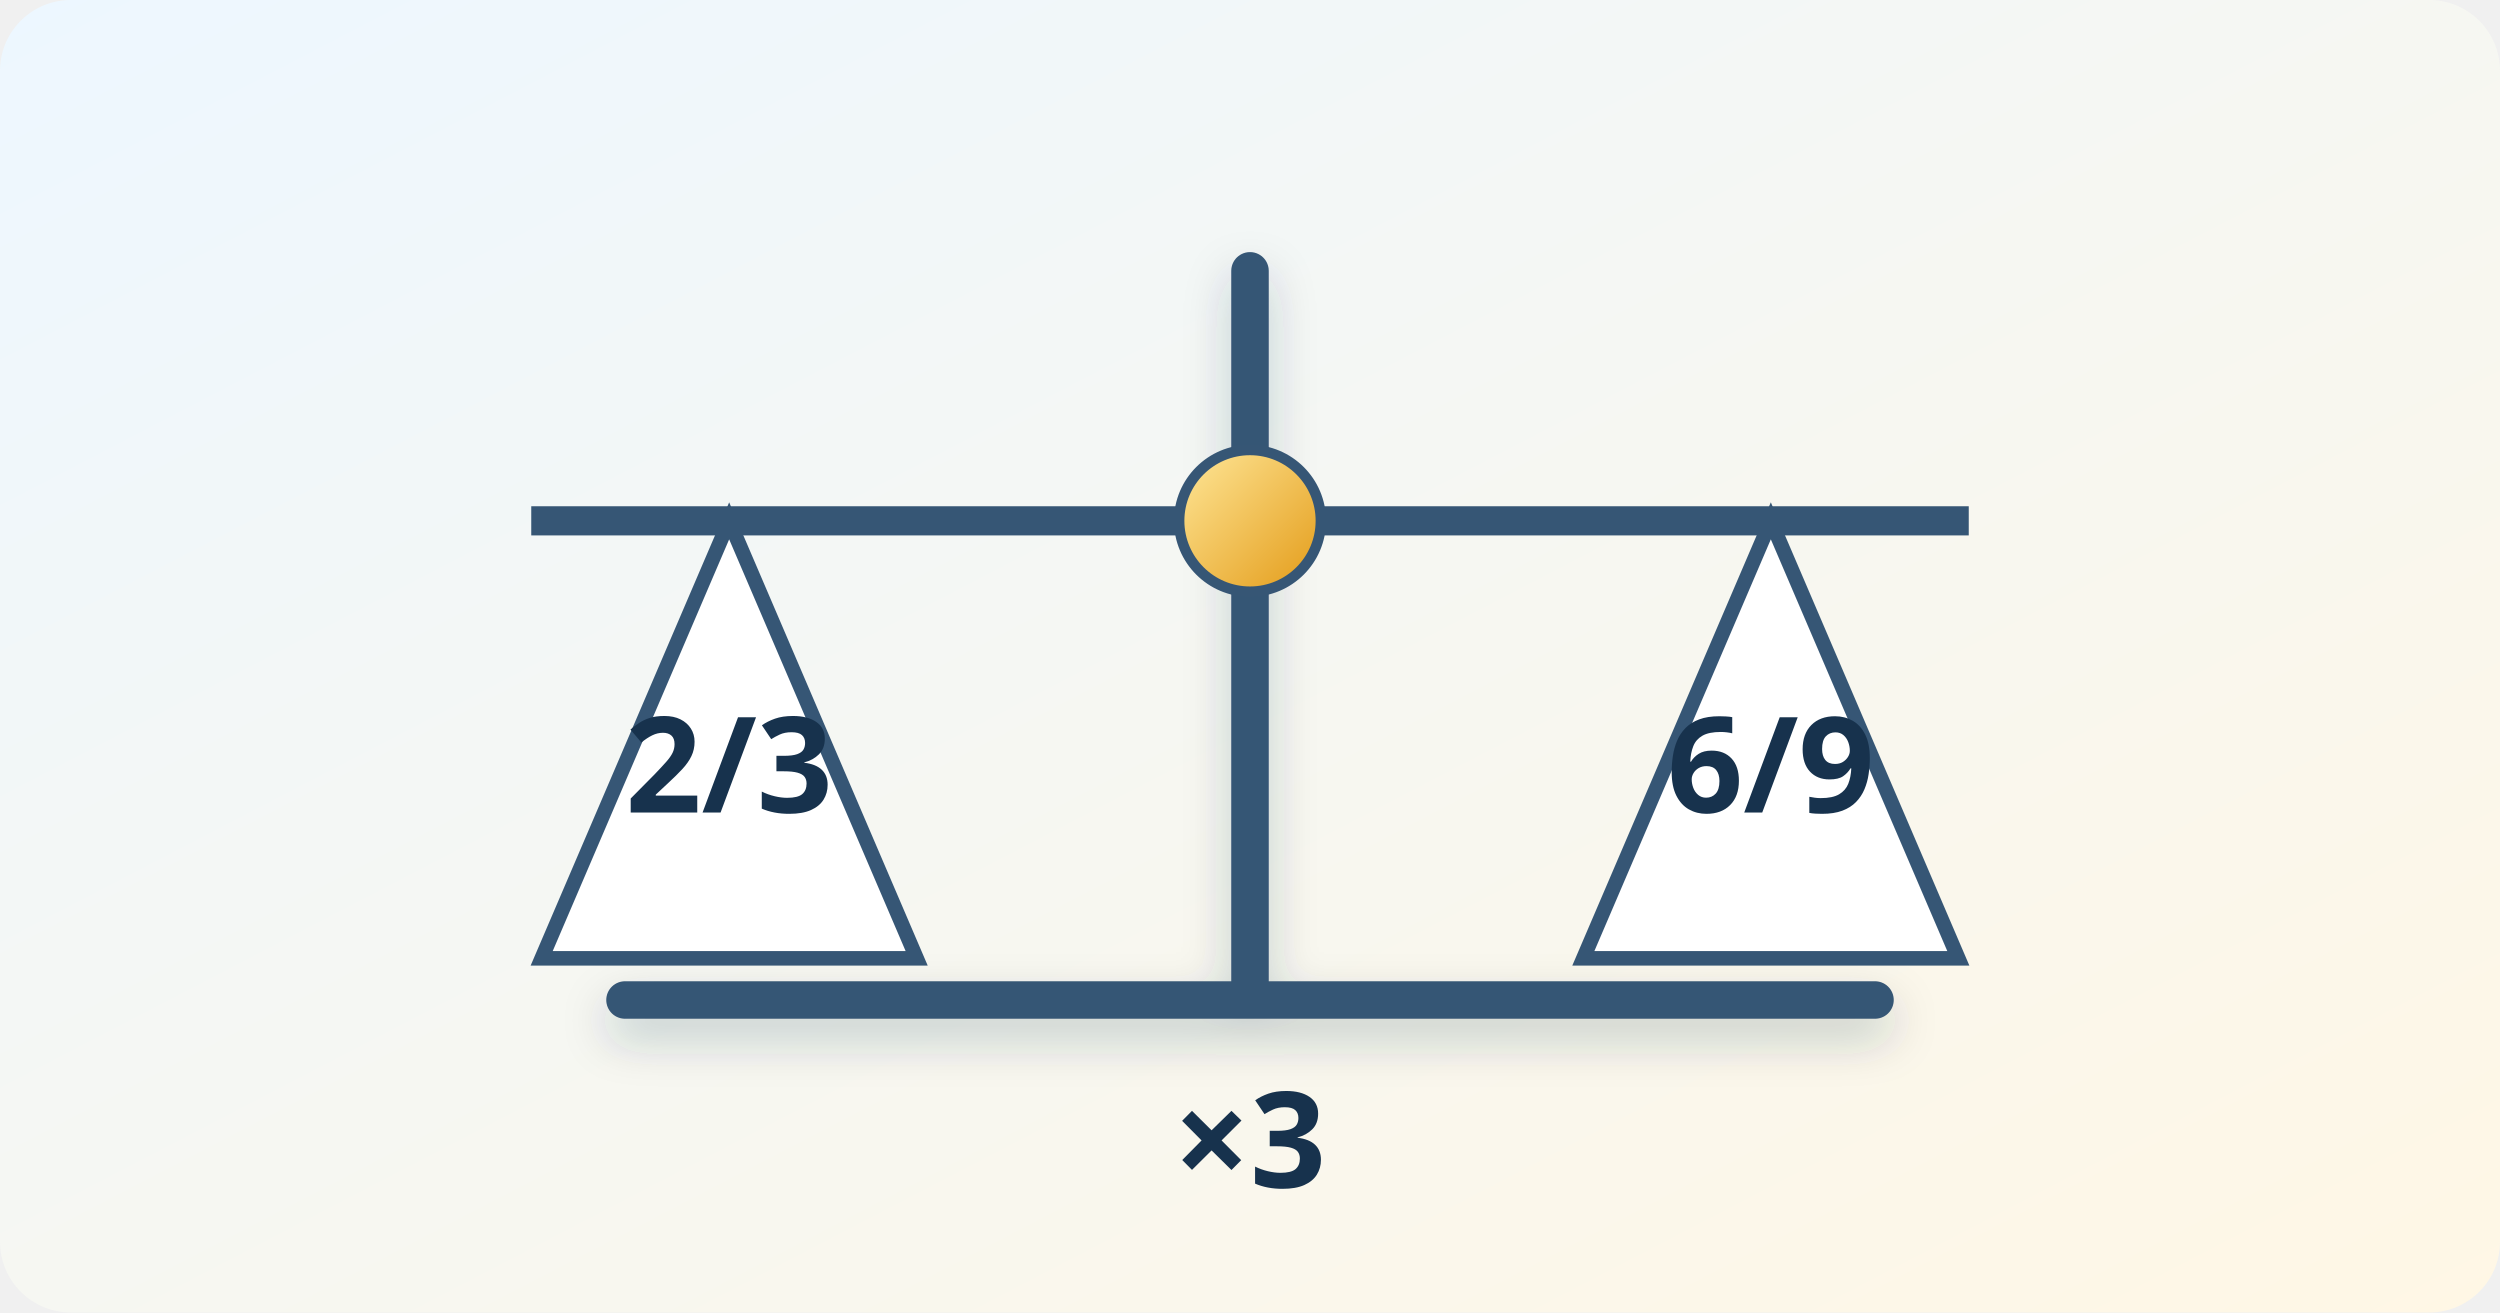
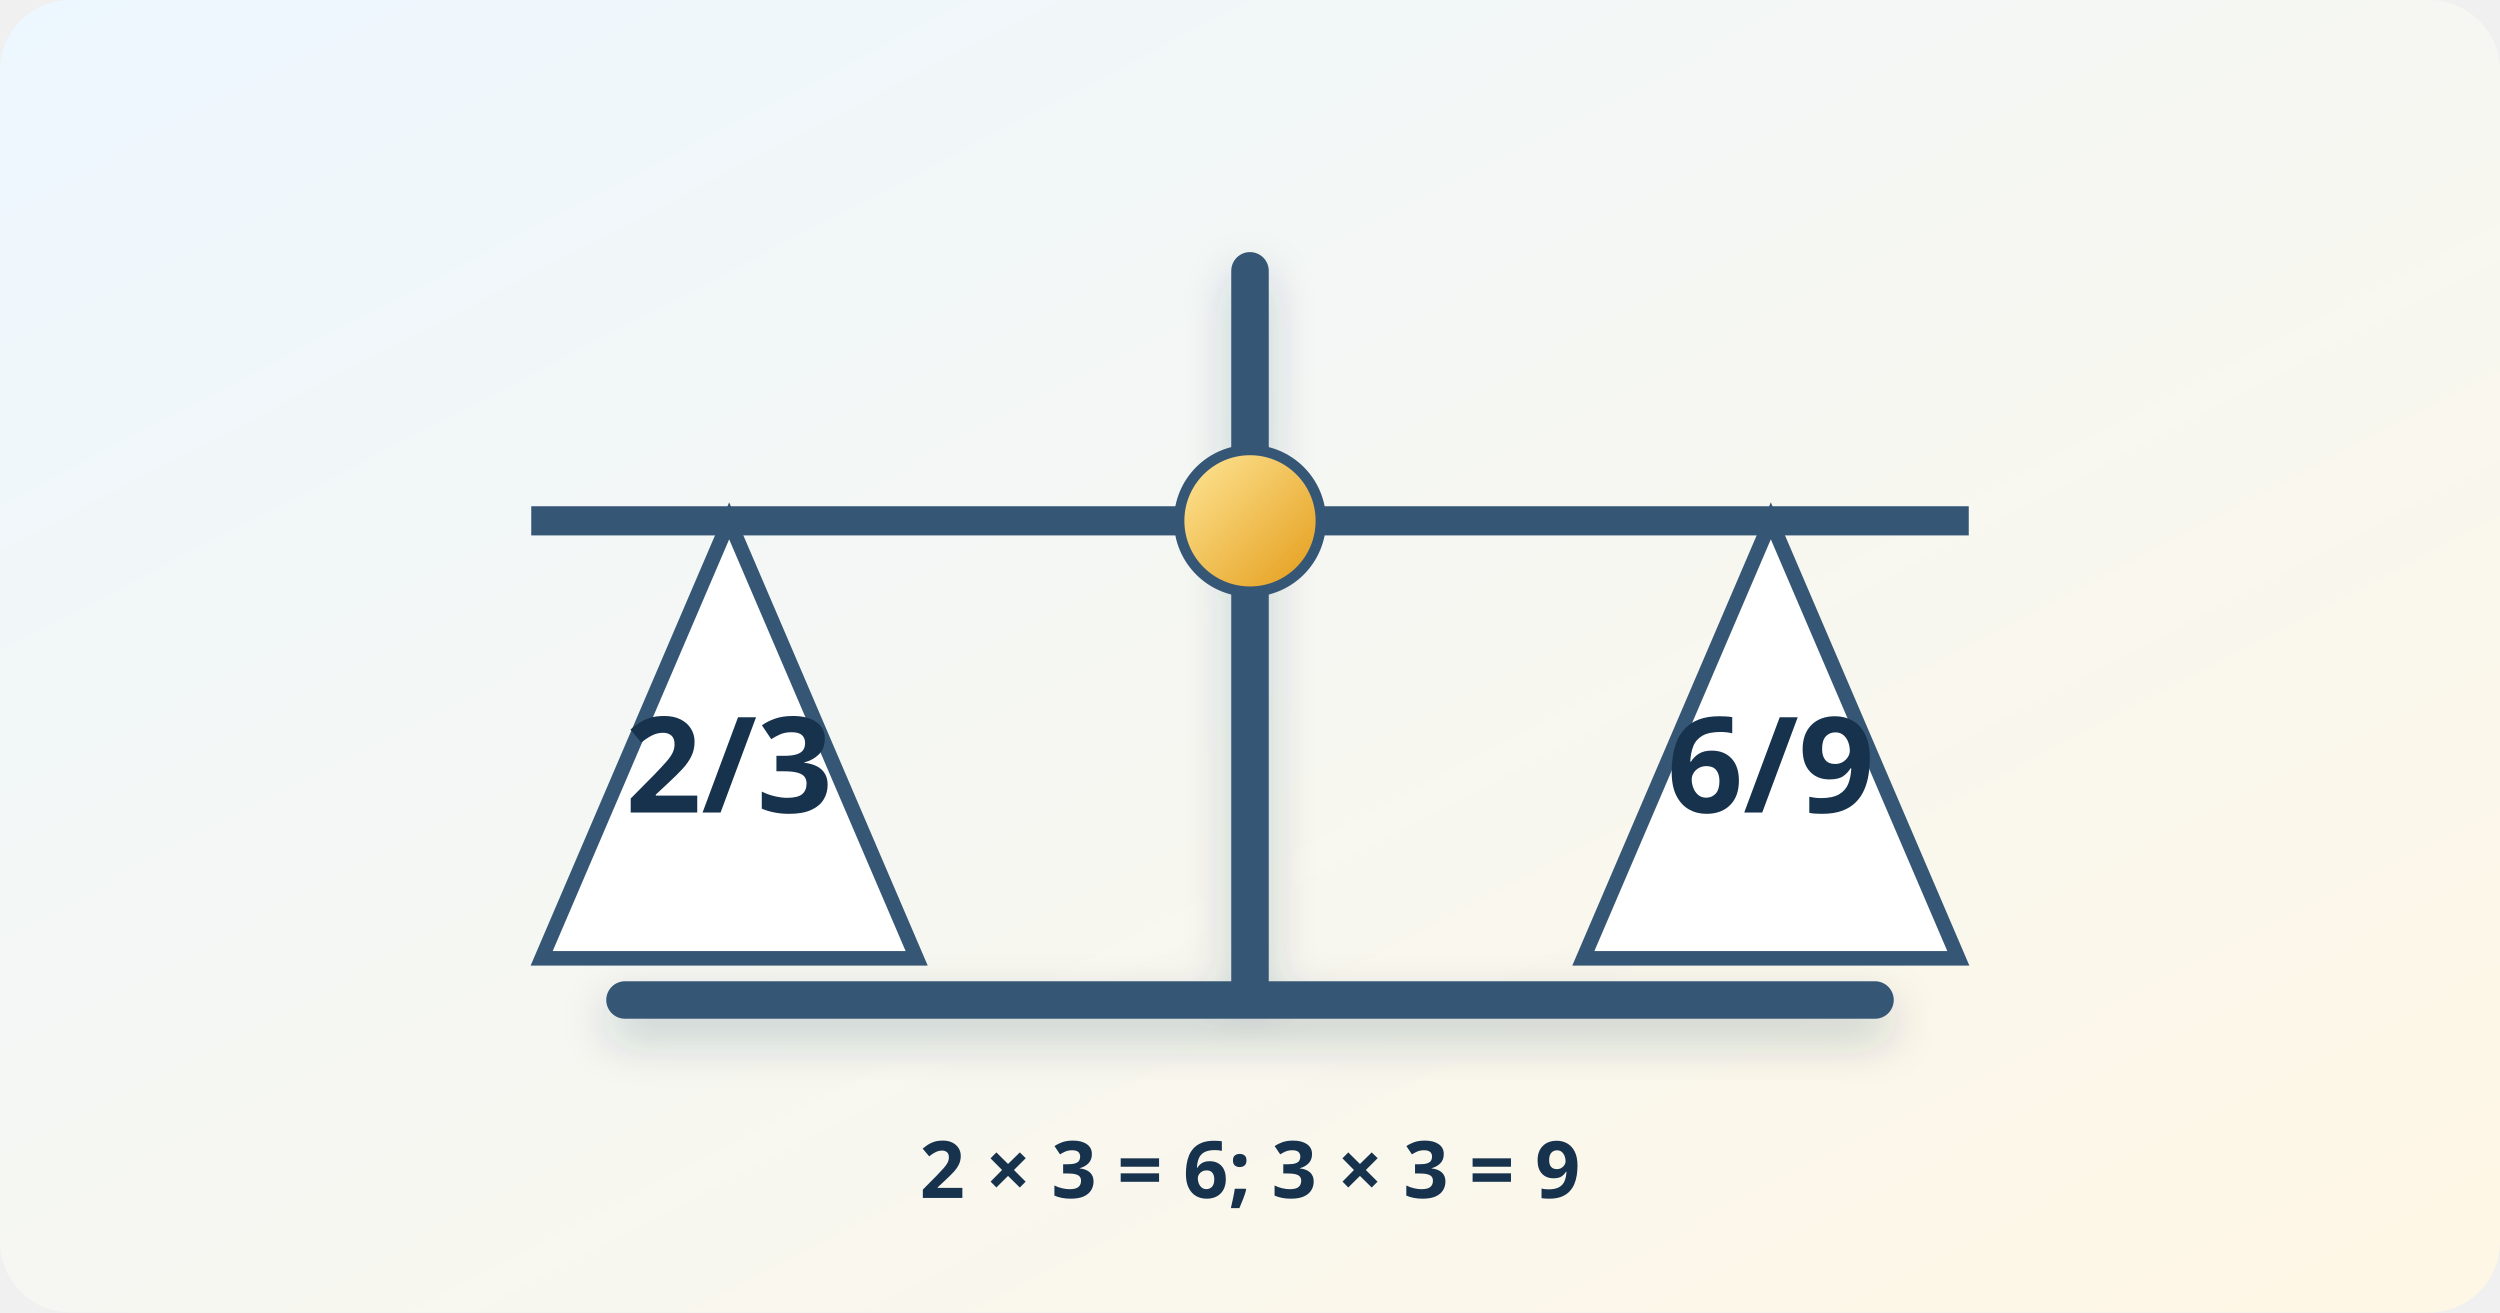
<svg xmlns="http://www.w3.org/2000/svg" viewBox="0 0 1200 630" role="img" aria-labelledby="title desc">
  <defs>
    <linearGradient id="bg" x1="0" y1="0" x2="1" y2="1">
      <stop stop-color="#edf7ff" />
      <stop offset="1" stop-color="#fff7e5" />
    </linearGradient>
    <linearGradient id="red" x1="0" y1="0" x2="1" y2="1">
      <stop stop-color="#ff746a" />
      <stop offset="1" stop-color="#b80f18" />
    </linearGradient>
    <linearGradient id="blue" x1="0" y1="0" x2="1" y2="1">
      <stop stop-color="#6dd8f2" />
      <stop offset="1" stop-color="#2369b3" />
    </linearGradient>
    <linearGradient id="gold" x1="0" y1="0" x2="1" y2="1">
      <stop stop-color="#ffe89a" />
      <stop offset="1" stop-color="#e39a16" />
    </linearGradient>
    <filter id="s" x="-30%" y="-30%" width="170%" height="180%">
      <feDropShadow dx="0" dy="10" stdDeviation="11" flood-color="#17324d" flood-opacity=".22" />
    </filter>
  </defs>
  <rect width="1200" height="630" rx="34" fill="url(#bg)" />
-   <path d="M600 130v350M300 480h600" stroke="#365675" stroke-width="18" stroke-linecap="round" filter="url(#s)" />
-   <path d="M255 250h690" stroke="#365675" stroke-width="14" />
-   <path d="M350 250l-90 210h180zM850 250l-90 210h180z" fill="#fff" stroke="#365675" stroke-width="7" />
-   <g font-family="system-ui,sans-serif" font-size="64" font-weight="700" text-anchor="middle" fill="#17324d">
-     <text x="350" y="390">2/3</text>
-     <text x="850" y="390">6/9</text>
-     <text x="600" y="570">×3</text>
+   <g data-equivalence="2/3=6/9">
+     <path d="M600 130v350M300 480h600" stroke="#365675" stroke-width="18" stroke-linecap="round" filter="url(#s)" />
+     <path d="M255 250h690" stroke="#365675" stroke-width="14" />
+     <path d="M350 250l-90 210h180zM850 250l-90 210h180z" fill="#fff" stroke="#365675" stroke-width="7" />
+     <g font-family="system-ui,sans-serif" font-weight="700" text-anchor="middle" fill="#17324d">
+       <text x="350" y="390" font-size="64">2/3</text>
+       <text x="850" y="390" font-size="64">6/9</text>
+       <text x="600" y="575" font-size="38">2 × 3 = 6; 3 × 3 = 9</text>
+     </g>
+     <circle cx="600" cy="250" r="34" fill="url(#gold)" stroke="#365675" stroke-width="5" />
  </g>
-   <circle cx="600" cy="250" r="34" fill="url(#gold)" stroke="#365675" stroke-width="5" />
</svg>
